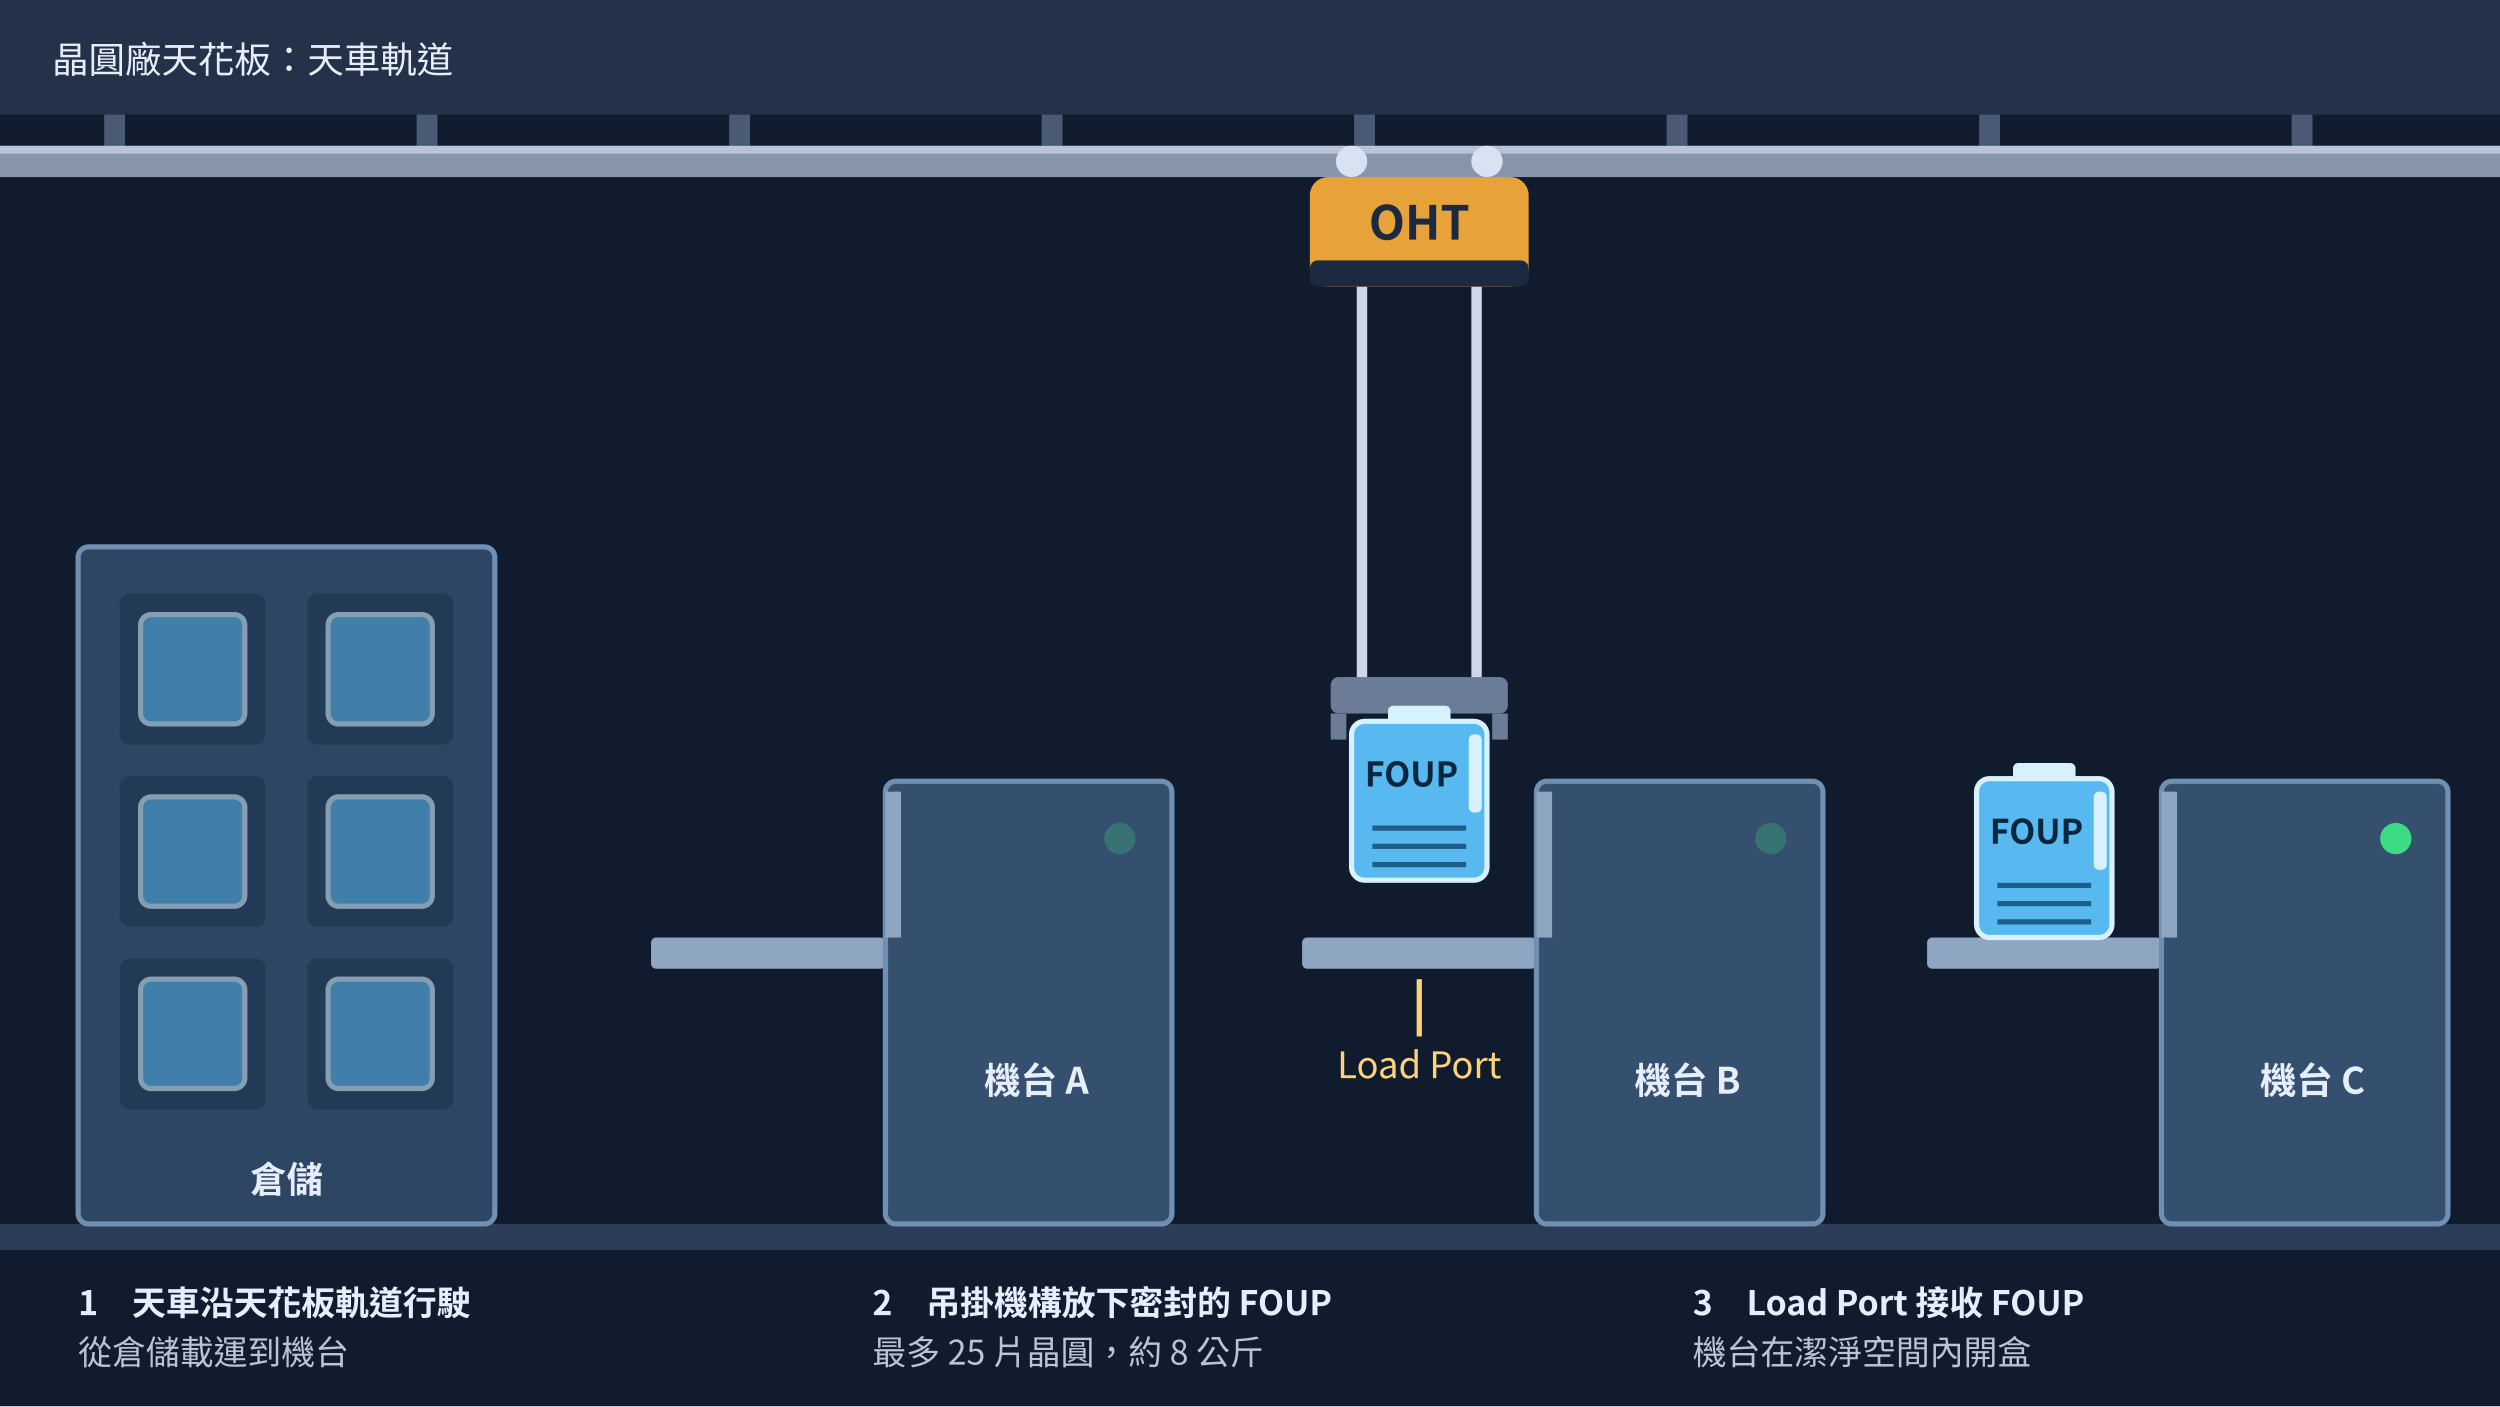
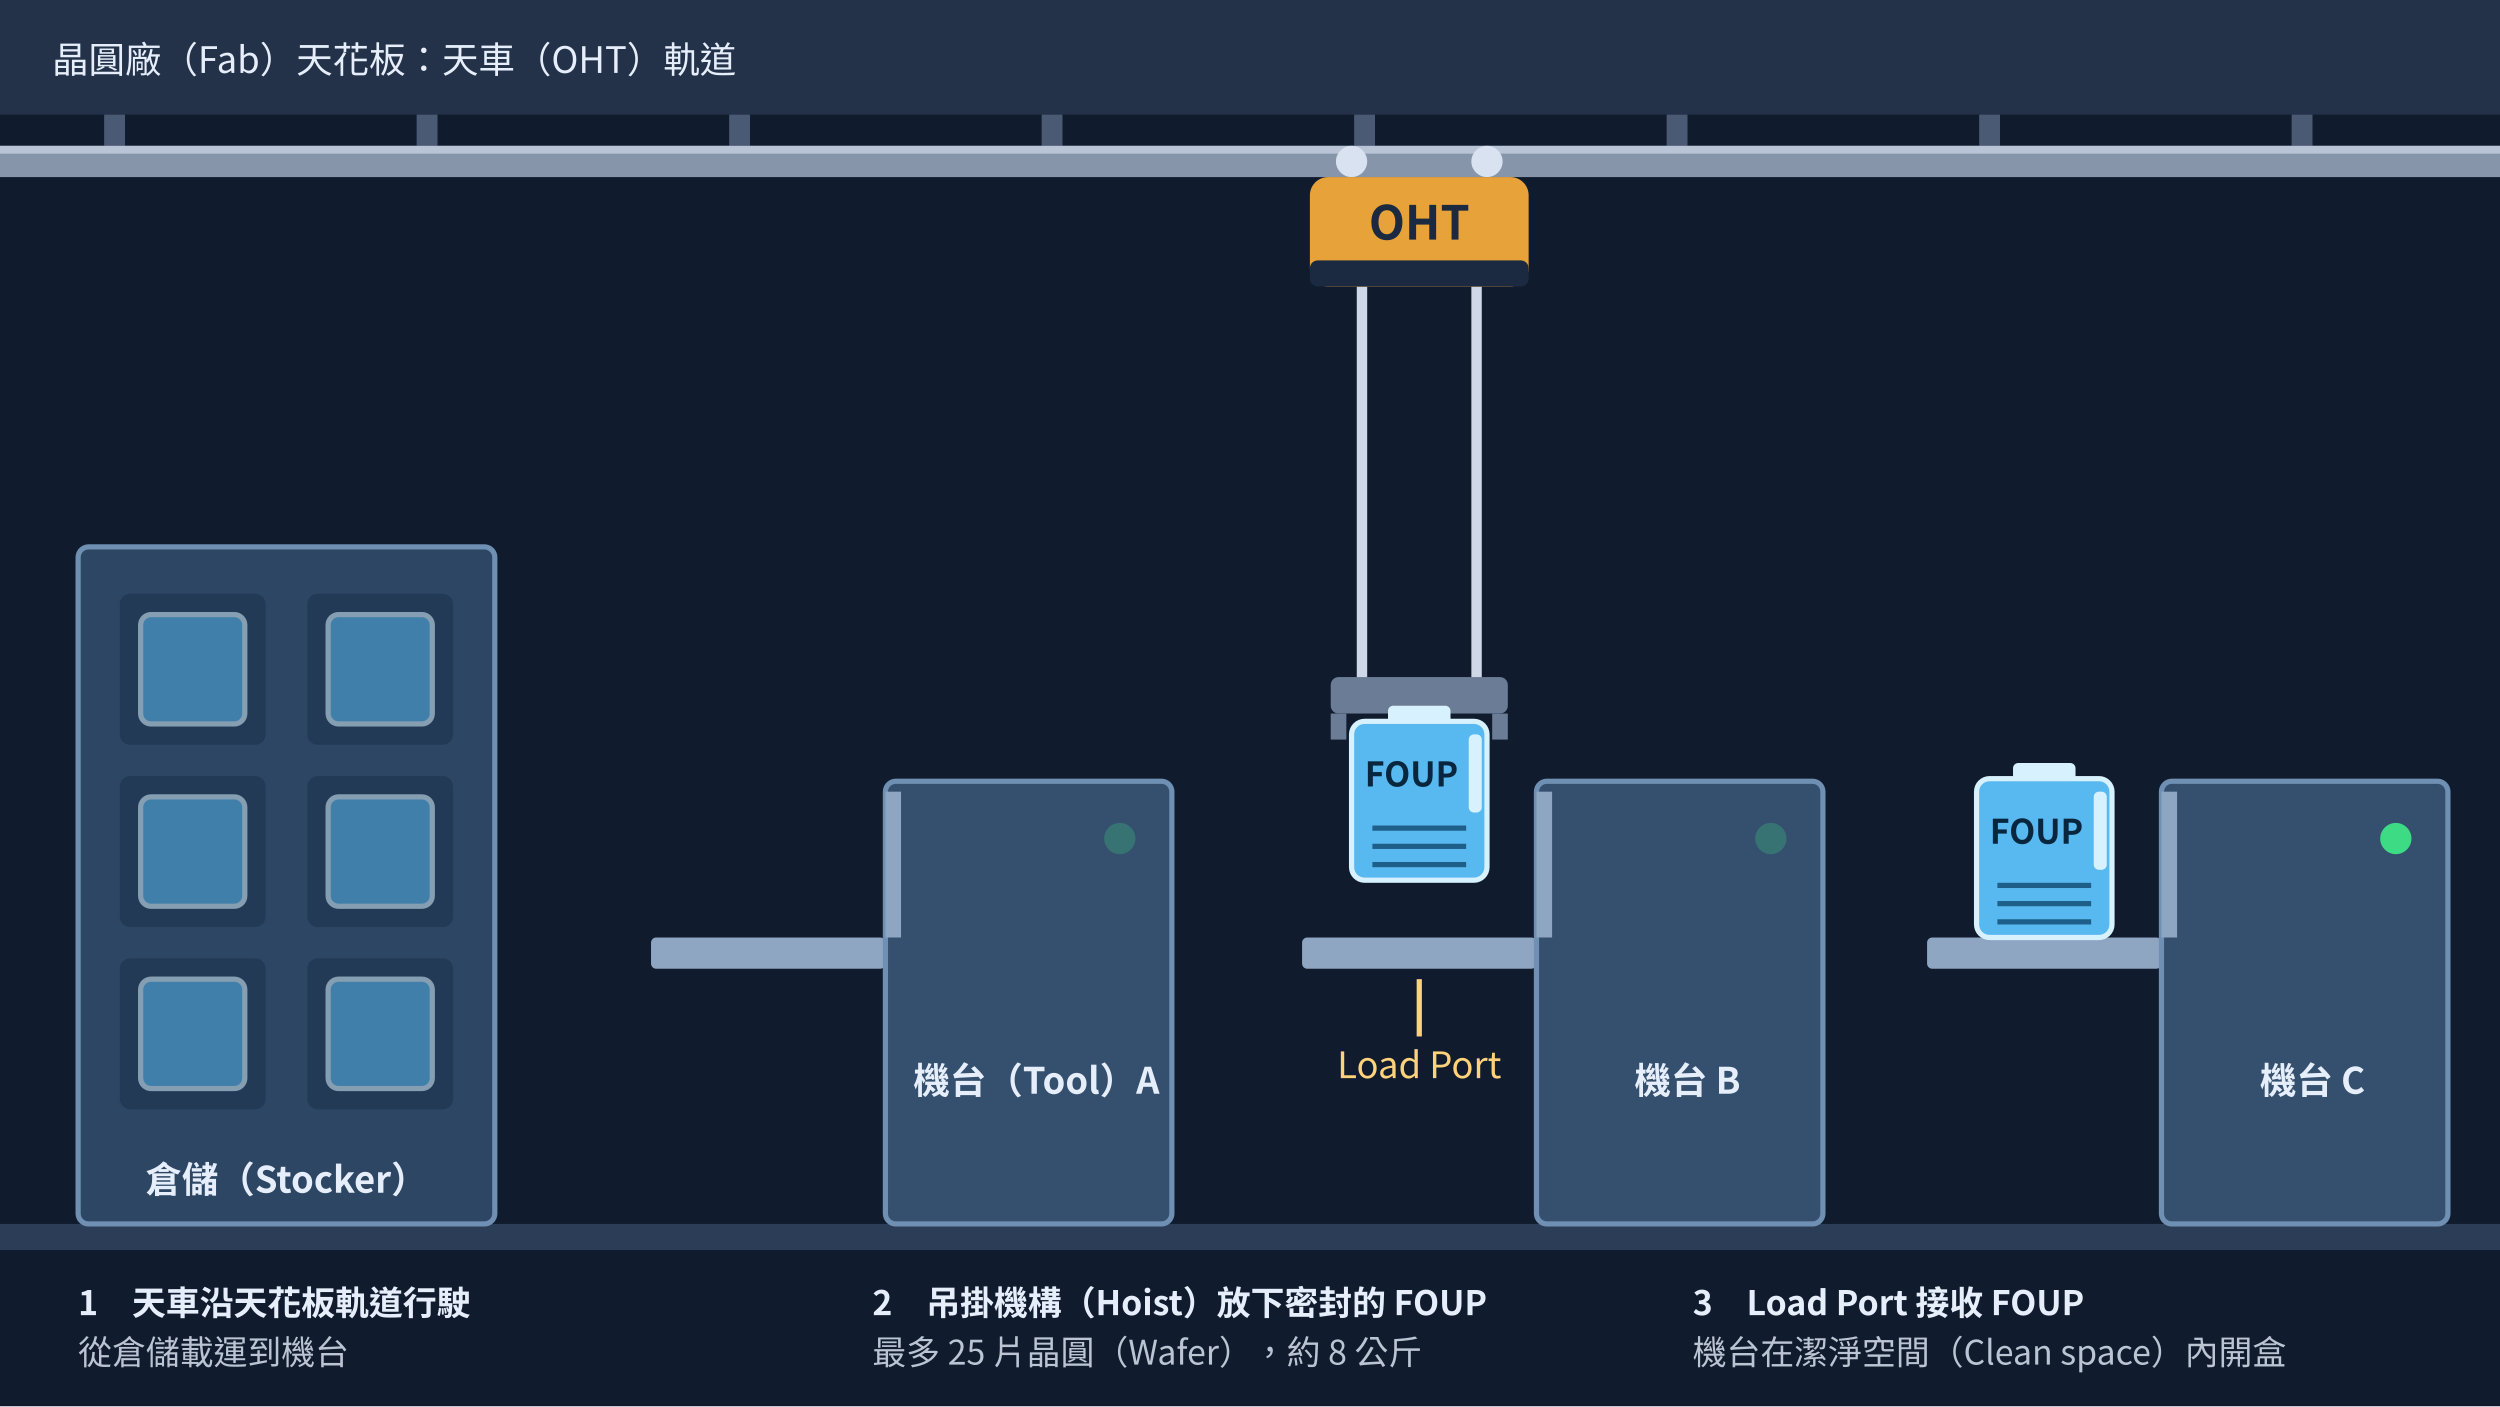
<svg xmlns="http://www.w3.org/2000/svg" xml:lang="zh-Hant-TW" viewBox="0 0 960 540" width="960" height="540" role="img" aria-labelledby="t d">
  <style>
.bg{fill:#101c2e}.ceil{fill:#233248}.rail{fill:#8795ab}.rail2{fill:#b9c4d6}
.hang{fill:#4a5a74}.body{fill:#e8a23a}.dark{fill:#1b2a40}
.tool{fill:#35506e;stroke:#6f8fb3;stroke-width:2}.ledge{fill:#8fa6c2}
.stk{fill:#2d4663;stroke:#6f8fb3;stroke-width:2}.slot{fill:#223a55}
.floor{fill:#2b3d57}.grip{fill:#6b7c96}.belt{fill:#cfd8e6}
.foup{fill:#58b8f0;stroke:#d8f1ff;stroke-width:2}.fl{fill:#d8f1ff}.fline{stroke:#1e5f8a;stroke-width:2}
.txt{font-family:"Noto Sans TC","PingFang TC","Microsoft JhengHei","Noto Sans CJK TC",system-ui,-apple-system,"Segoe UI",Roboto,sans-serif;fill:#e6eefb}
.sm{font-size:14px}.cap{font-size:13px}.num{font-size:15px;font-weight:700;fill:#ffd27a}
.led{fill:#3ddc84}
#veh{transform:translateX(545px);animation:veh 12s linear infinite}
#hoist{transform:translateY(150px);animation:hoist 12s linear infinite}
#carry{opacity:1;animation:carry 12s linear infinite}
#portf{opacity:0;animation:portf 12s linear infinite}
#stkf{opacity:0;animation:stkf 12s linear infinite}
#led2{opacity:.25;animation:led2 12s linear infinite}
@keyframes veh{0%,24%{transform:translateX(545px)}50%,70%{transform:translateX(110px)}94%,100%{transform:translateX(545px)}}
@keyframes hoist{0%{transform:translateY(150px)}7%,10%{transform:translateY(172px)}24%,50%{transform:translateY(0)}58%,62%{transform:translateY(22px)}70%,94%{transform:translateY(0)}100%{transform:translateY(150px)}}
@keyframes carry{0%,6.9%{opacity:1}7%,57.9%{opacity:0}58%,100%{opacity:1}}
@keyframes portf{0%,6.9%{opacity:0}7%,90%{opacity:1}95%,100%{opacity:0}}
@keyframes stkf{0%,24%{opacity:0}30%,57.9%{opacity:1}58%,100%{opacity:0}}
@keyframes led2{0%,6.9%{opacity:.25}7%,90%{opacity:1}95%,100%{opacity:.25}}
@media (prefers-reduced-motion:reduce){#veh,#hoist,#carry,#portf,#stkf,#led2{animation:none}}
</style>
  <defs>
    <g id="foup">
      <rect class="fl" x="-12" y="121" width="24" height="7" rx="2" />
      <rect class="foup" x="-26" y="127" width="52" height="61" rx="5" />
      <rect class="fline" x="-18" y="170" width="36" height="0" />
      <path class="fline" d="M-18 168H18M-18 175H18M-18 182H18" fill="none" />
      <rect class="fl" x="19" y="132" width="5" height="30" rx="2" />
      <text class="txt cap" x="-3" y="152" text-anchor="middle" style="fill:#08263d;font-weight:700">FOUP</text>
    </g>
    <clipPath id="below">
      <rect x="-50" y="110" width="100" height="700" />
    </clipPath>
  </defs>
  <rect class="bg" width="960" height="540" />
  <rect class="ceil" width="960" height="44" />
-   <text class="txt sm" x="20" y="28">晶圓廠天花板：天車軌道</text>
+   <text class="txt sm" x="20" y="28">晶圓廠（Fab）天花板：天車（OHT）軌道</text>
  <rect class="hang" x="40" y="44" width="8" height="12" />
  <rect class="hang" x="160" y="44" width="8" height="12" />
  <rect class="hang" x="280" y="44" width="8" height="12" />
  <rect class="hang" x="400" y="44" width="8" height="12" />
  <rect class="hang" x="520" y="44" width="8" height="12" />
  <rect class="hang" x="640" y="44" width="8" height="12" />
  <rect class="hang" x="760" y="44" width="8" height="12" />
  <rect class="hang" x="880" y="44" width="8" height="12" />
  <rect class="rail" x="0" y="56" width="960" height="12" />
  <rect class="rail2" x="0" y="56" width="960" height="3" />
  <rect class="floor" x="0" y="470" width="960" height="10" />
  <rect class="stk" x="30" y="210" width="160" height="260" rx="4" />
  <rect class="slot" x="46" y="228" width="56" height="58" rx="4" />
  <rect class="foup" x="54" y="236" width="40" height="42" rx="4" opacity=".55" />
  <rect class="slot" x="118" y="228" width="56" height="58" rx="4" />
  <rect class="foup" x="126" y="236" width="40" height="42" rx="4" opacity=".55" />
  <rect class="slot" x="46" y="298" width="56" height="58" rx="4" />
  <rect class="foup" x="54" y="306" width="40" height="42" rx="4" opacity=".55" />
  <rect class="slot" x="118" y="298" width="56" height="58" rx="4" />
  <rect class="foup" x="126" y="306" width="40" height="42" rx="4" opacity=".55" />
  <rect class="slot" x="46" y="368" width="56" height="58" rx="4" />
  <rect class="foup" x="54" y="376" width="40" height="42" rx="4" opacity=".55" />
  <rect class="slot" x="118" y="368" width="56" height="58" rx="4" />
  <rect class="foup" x="126" y="376" width="40" height="42" rx="4" opacity=".55" />
-   <text class="txt sm" x="110" y="458" text-anchor="middle" style="font-weight:700">倉儲</text>
+   <text class="txt sm" x="110" y="458" text-anchor="middle" style="font-weight:700">倉儲（Stocker）</text>
  <g id="stkf">
    <use href="#foup" transform="translate(110,22)" />
  </g>
  <rect class="ledge" x="250" y="360" width="90" height="12" rx="2" />
  <rect class="tool" x="340" y="300" width="110" height="170" rx="4" />
  <rect class="ledge" x="340" y="304" width="6" height="56" />
-   <text class="txt sm" x="398" y="420" text-anchor="middle" style="font-weight:700">機台 A</text>
+   <text class="txt sm" x="398" y="420" text-anchor="middle" style="font-weight:700">機台（Tool）A</text>
  <circle class="led" cx="430" cy="322" r="6" opacity=".25" />
  <rect class="ledge" x="500" y="360" width="90" height="12" rx="2" />
  <rect class="tool" x="590" y="300" width="110" height="170" rx="4" />
  <rect class="ledge" x="590" y="304" width="6" height="56" />
  <text class="txt sm" x="648" y="420" text-anchor="middle" style="font-weight:700">機台 B</text>
  <circle class="led" cx="680" cy="322" r="6" id="led2" />
  <rect class="ledge" x="740" y="360" width="90" height="12" rx="2" />
  <rect class="tool" x="830" y="300" width="110" height="170" rx="4" />
  <rect class="ledge" x="830" y="304" width="6" height="56" />
  <text class="txt sm" x="888" y="420" text-anchor="middle" style="font-weight:700">機台 C</text>
  <circle class="led" cx="920" cy="322" r="6" opacity="1" />
  <use href="#foup" transform="translate(785,172)" />
  <g id="portf">
    <use href="#foup" transform="translate(545,172)" />
  </g>
  <path d="M545 398V376" stroke="#ffd27a" stroke-width="2" fill="none" />
  <text class="txt sm" x="545" y="414" text-anchor="middle" style="fill:#ffd27a">Load Port</text>
  <g id="veh">
    <g clip-path="url(#below)">
      <g id="hoist">
        <rect class="belt" x="-24" y="-300" width="4" height="412" />
        <rect class="belt" x="20" y="-300" width="4" height="412" />
        <rect class="grip" x="-34" y="110" width="68" height="14" rx="3" />
        <rect class="grip" x="-34" y="124" width="6" height="10" />
        <rect class="grip" x="28" y="124" width="6" height="10" />
        <g id="carry">
          <use href="#foup" />
        </g>
      </g>
    </g>
    <circle cx="-26" cy="62" r="6" fill="#d9e2f0" />
    <circle cx="26" cy="62" r="6" fill="#d9e2f0" />
    <rect class="body" x="-42" y="68" width="84" height="42" rx="7" />
    <rect class="dark" x="-42" y="100" width="84" height="10" rx="3" />
    <text class="txt" x="0" y="92" text-anchor="middle" style="font-size:18px;font-weight:800;fill:#1b2a40">OHT</text>
  </g>
  <text class="txt cap" x="30" y="505" style="font-weight:700">1　天車沿天花板軌道行駛</text>
  <text class="txt cap" x="30" y="524" style="opacity:.8">從倉儲載運到機台</text>
-   <text class="txt cap" x="335" y="505" style="font-weight:700">2　吊掛機構放下密封的 FOUP</text>
-   <text class="txt cap" x="335" y="524" style="opacity:.8">最多 25 片晶圓，約 8 公斤</text>
+   <text class="txt cap" x="335" y="505" style="font-weight:700">2　吊掛機構（Hoist）放下密封的 FOUP</text>
+   <text class="txt cap" x="335" y="524" style="opacity:.8">最多 25 片晶圓（Wafer），約 8 公斤</text>
  <text class="txt cap" x="650" y="505" style="font-weight:700">3　Load Port 接收 FOUP</text>
-   <text class="txt cap" x="650" y="524" style="opacity:.8">機台在潔淨空間內開盒</text>
+   <text class="txt cap" x="650" y="524" style="opacity:.8">機台在潔淨空間（Clean space）內開盒</text>
</svg>
